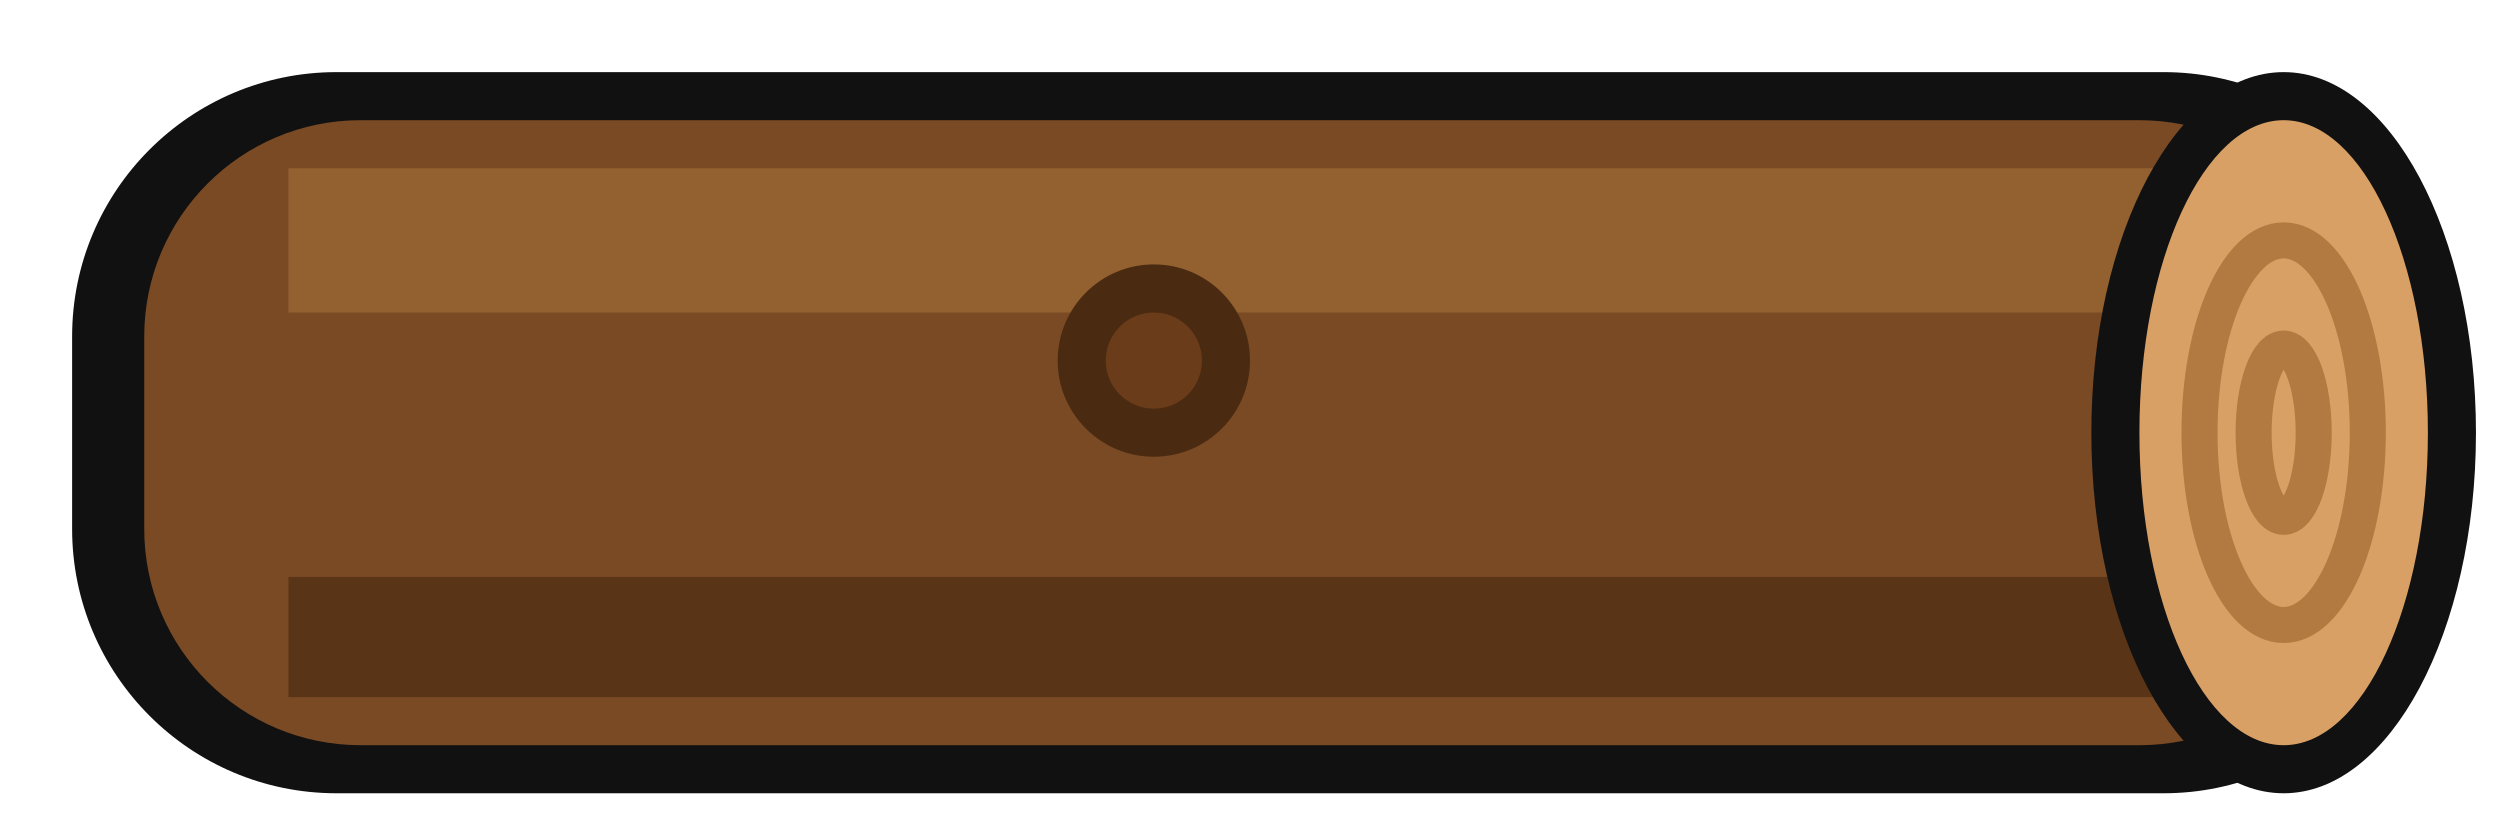
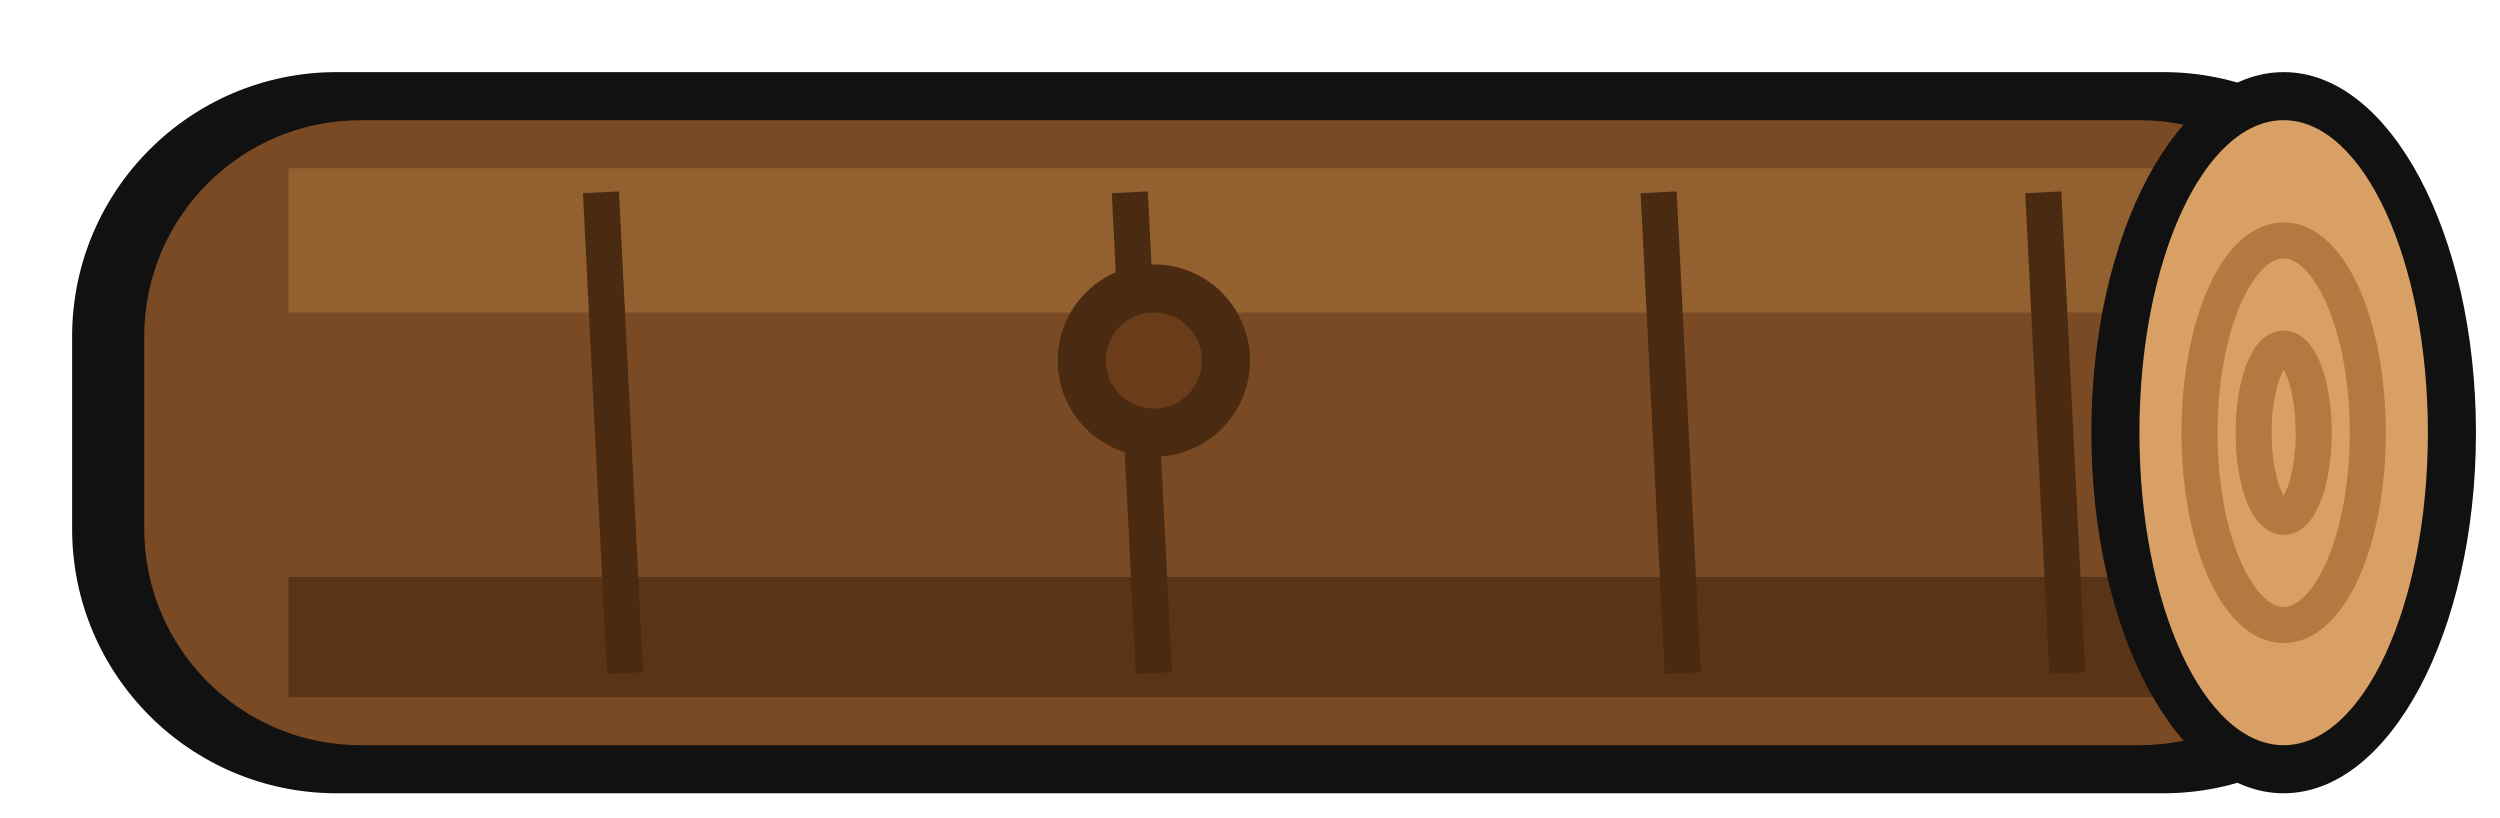
- <svg xmlns="http://www.w3.org/2000/svg" width="104" height="34" viewBox="0 0 104 34" version="1.1" id="svg11">
-   <defs id="defs11" />
-   <rect x="3" y="3" width="98" height="30" rx="11" fill="#111111" id="rect1" />
-   <rect x="6" y="5" width="92" height="26" rx="9" fill="#7a4a24" id="rect2" />
-   <rect x="12" y="7" width="80" height="6" fill="#93602f" id="rect3" />
-   <rect x="12" y="24" width="80" height="5" fill="#5a3416" id="rect4" />
-   <circle cx="48" cy="15" r="4" fill="#4a2a10" id="circle7" />
-   <circle cx="48" cy="15" r="2" fill="#6a3c1a" id="circle8" />
-   <ellipse cx="95" cy="18" rx="8" ry="15" fill="#111111" id="ellipse8" />
-   <ellipse cx="95" cy="18" rx="6" ry="13" fill="#d9a066" id="ellipse9" />
-   <ellipse cx="95" cy="18" rx="3.5" ry="8" fill="none" stroke="#b27a40" stroke-width="1.5" id="ellipse10" />
-   <ellipse cx="95" cy="18" rx="1.25" ry="3.5" fill="none" stroke="#b27a40" stroke-width="1.5" id="ellipse11" />
+ <svg xmlns="http://www.w3.org/2000/svg" width="104" height="34" viewBox="0 0 104 34">
+   <rect x="3" y="3" width="98" height="30" rx="11" fill="#111111" />
+   <rect x="6" y="5" width="92" height="26" rx="9" fill="#7a4a24" />
+   <rect x="12" y="7" width="80" height="6" fill="#93602f" />
+   <rect x="12" y="24" width="80" height="5" fill="#5a3416" />
+   <line x1="25" y1="8" x2="26" y2="28" fill="none" stroke="#4a2a10" stroke-width="1.5" />
+   <line x1="47" y1="8" x2="48" y2="28" fill="none" stroke="#4a2a10" stroke-width="1.5" />
+   <line x1="69" y1="8" x2="70" y2="28" fill="none" stroke="#4a2a10" stroke-width="1.5" />
+   <line x1="85" y1="8" x2="86" y2="28" fill="none" stroke="#4a2a10" stroke-width="1.5" />
+   <circle cx="48" cy="15" r="4" fill="#4a2a10" />
+   <circle cx="48" cy="15" r="2" fill="#6a3c1a" />
+   <ellipse cx="95" cy="18" rx="8" ry="15" fill="#111111" />
+   <ellipse cx="95" cy="18" rx="6" ry="13" fill="#d9a066" />
+   <ellipse cx="95" cy="18" rx="3.5" ry="8" fill="none" stroke="#b27a40" stroke-width="1.5" />
+   <ellipse cx="95" cy="18" rx="1.25" ry="3.5" fill="none" stroke="#b27a40" stroke-width="1.5" />
</svg>
